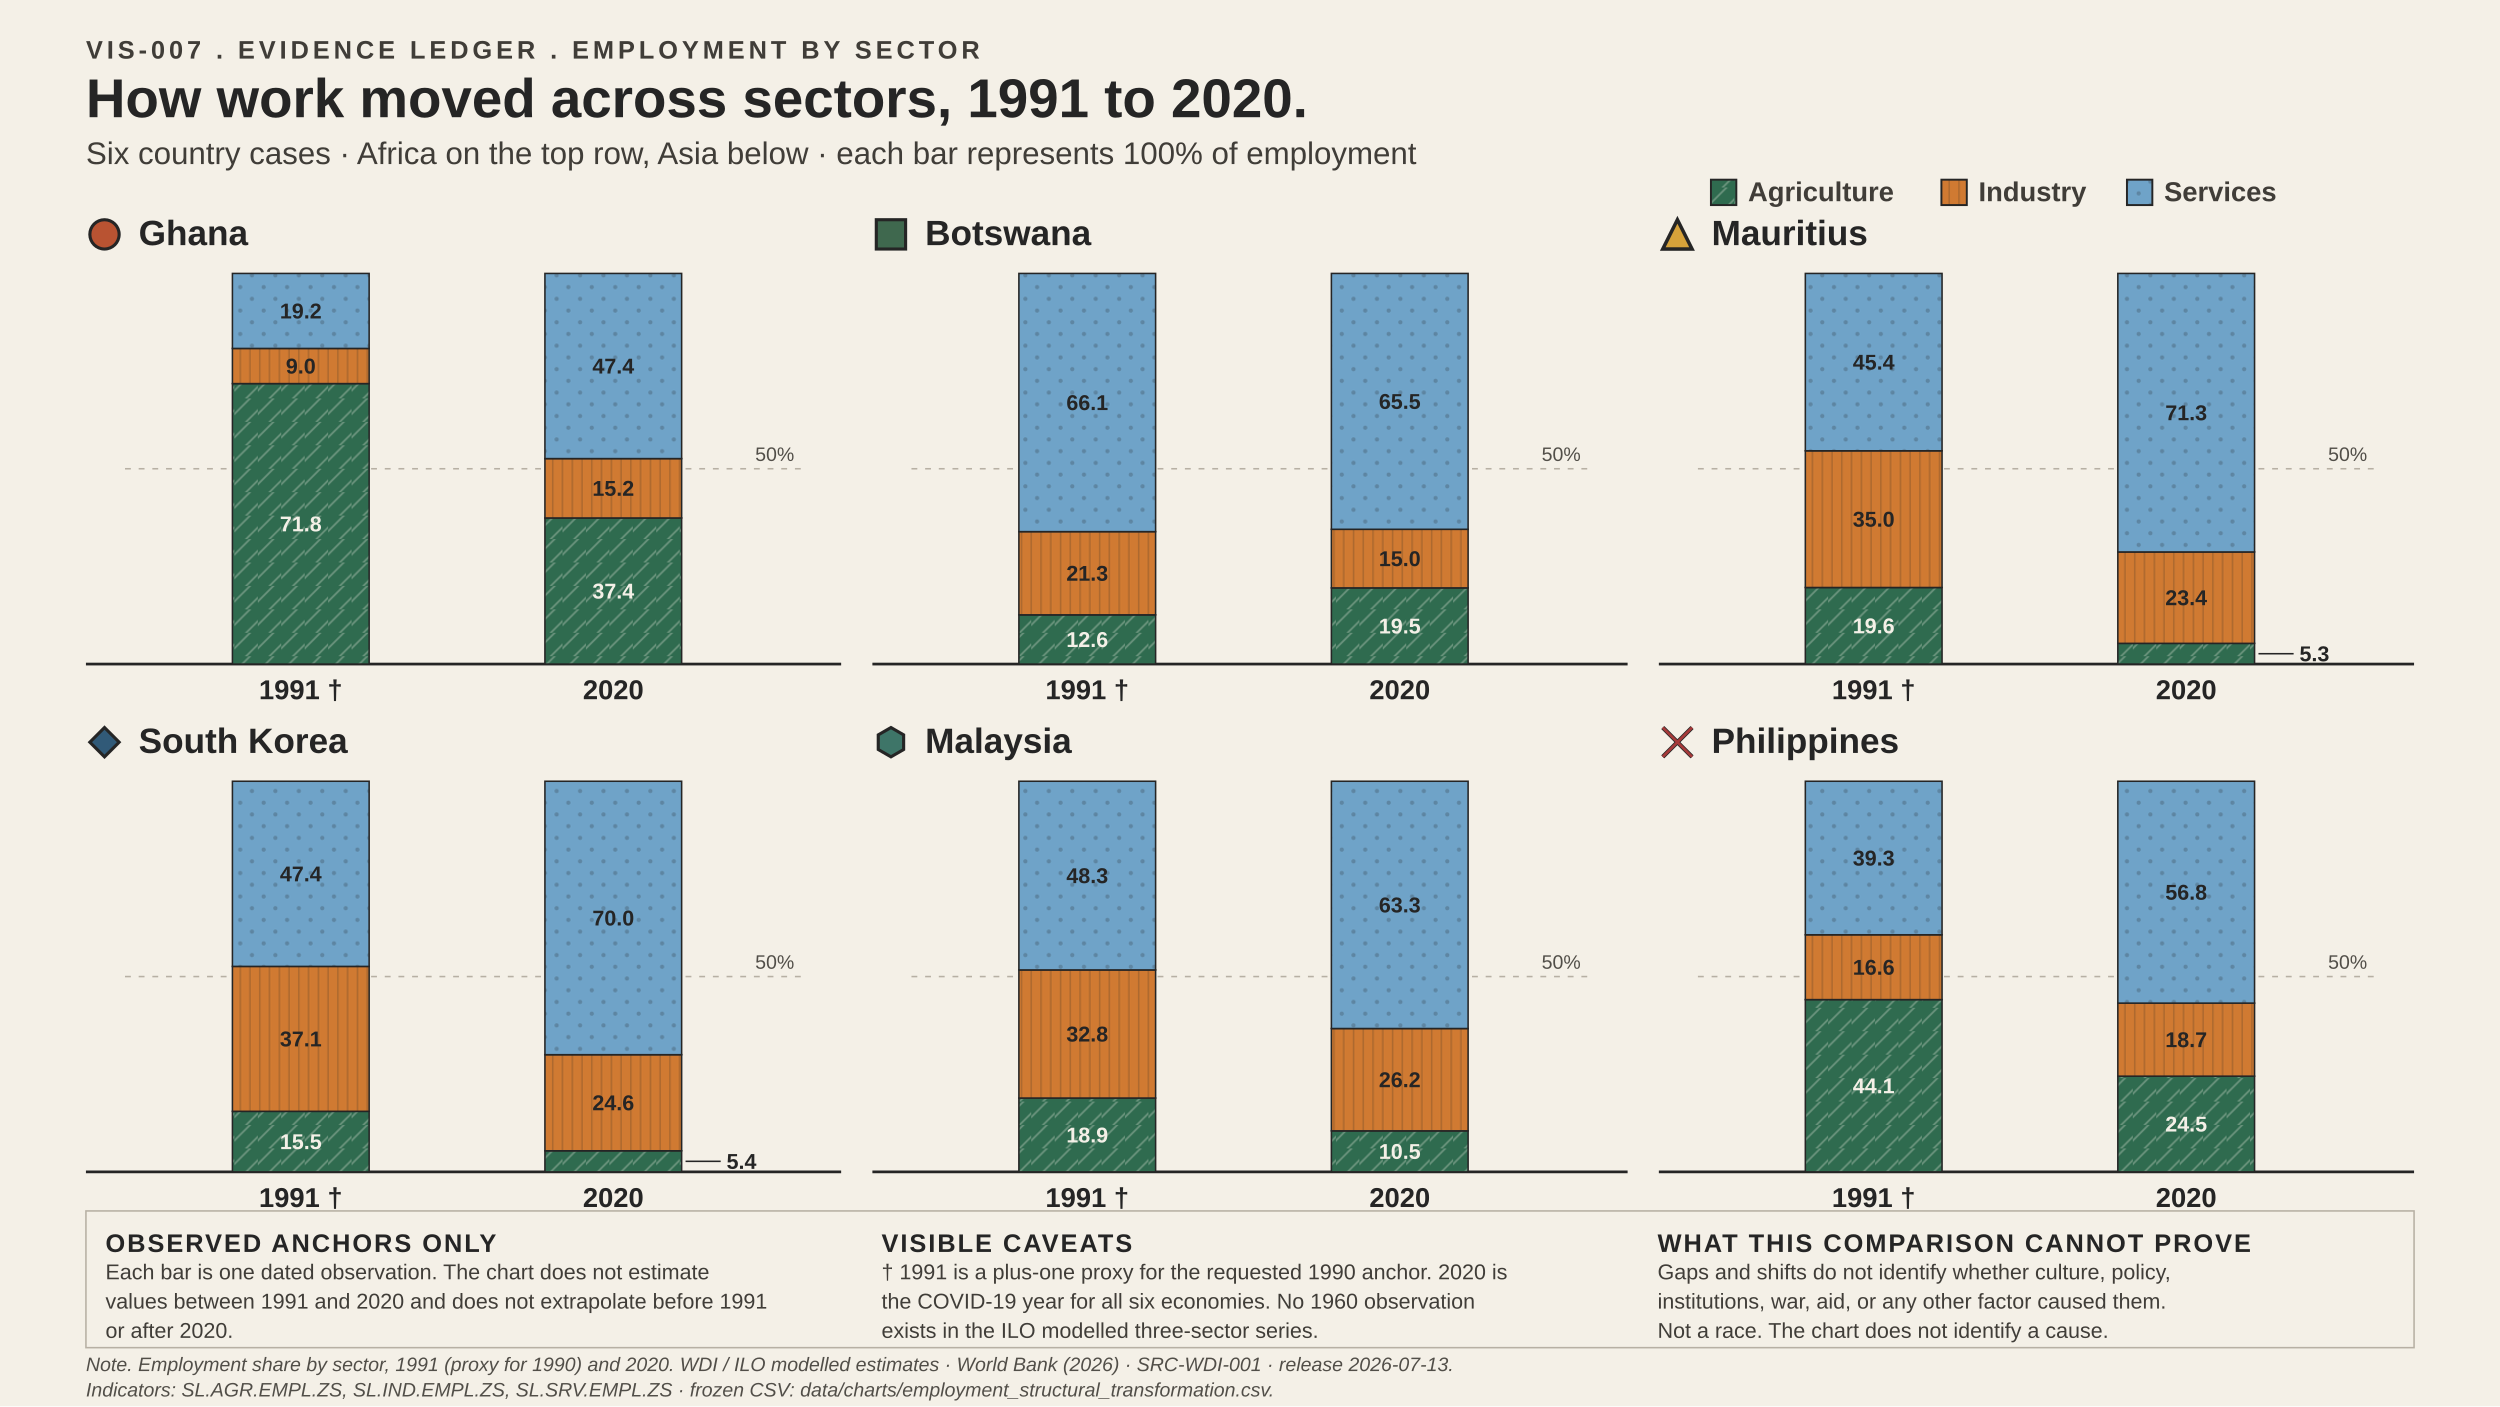
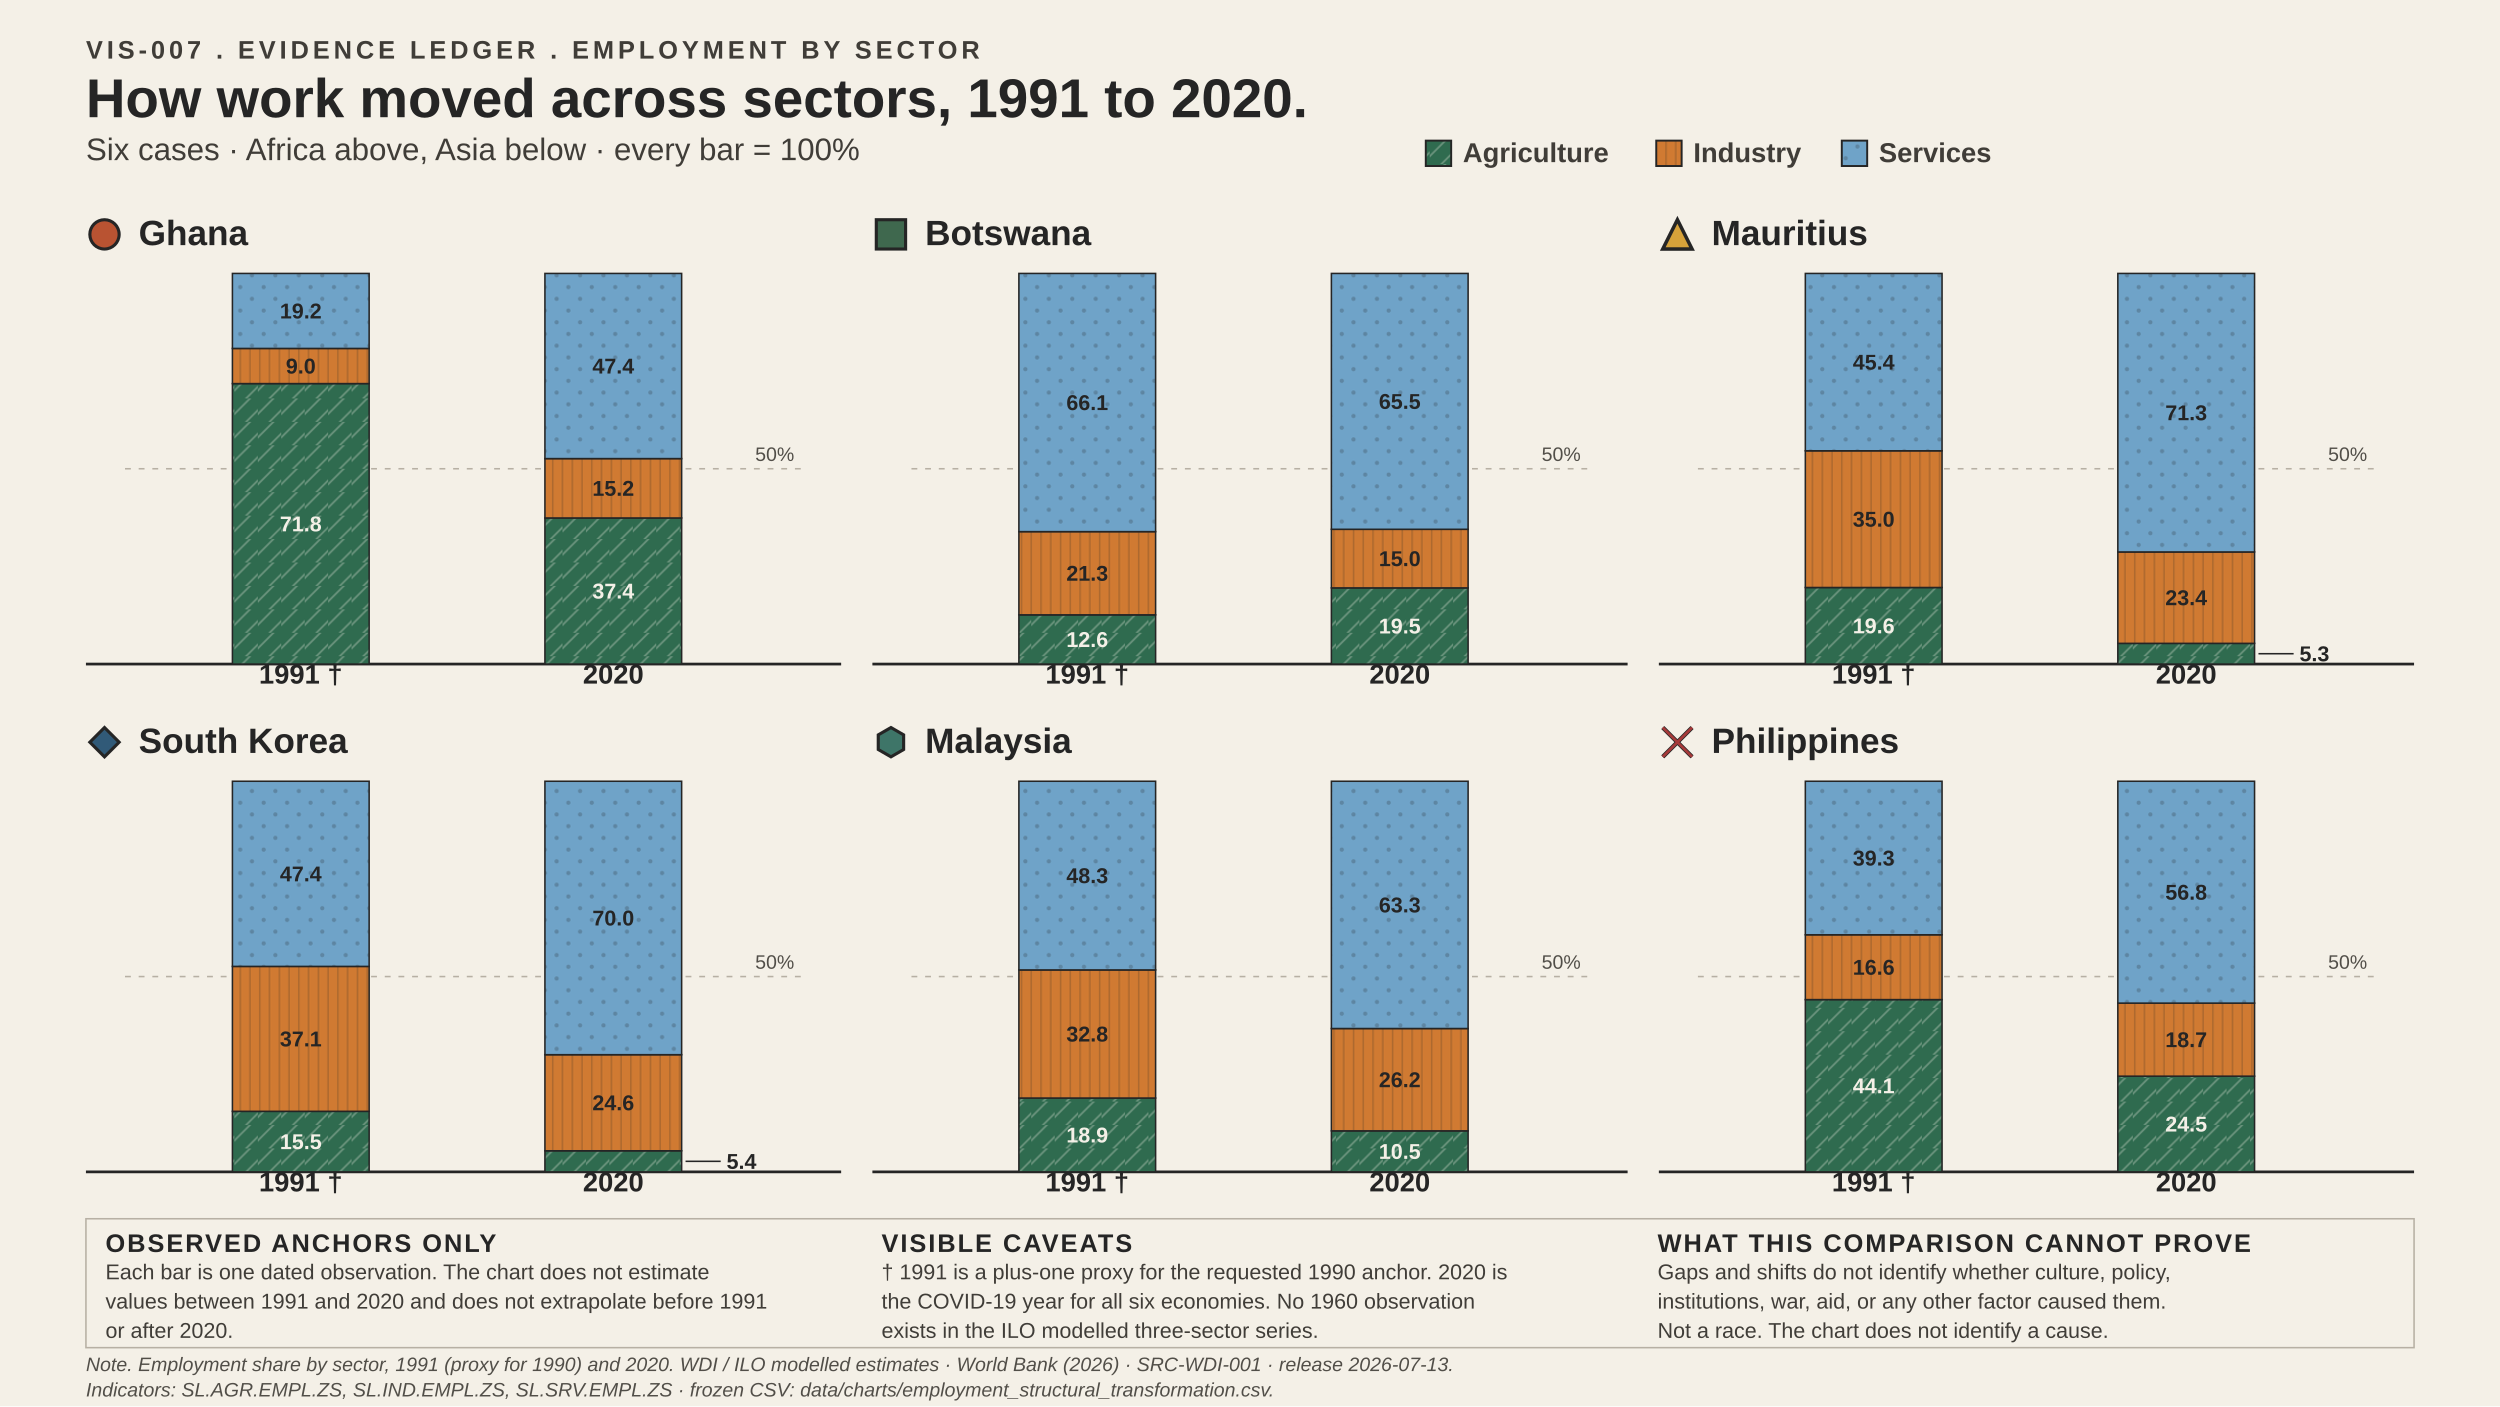
<svg xmlns="http://www.w3.org/2000/svg" viewBox="0 0 1280 720" width="1280" height="720" role="img" aria-labelledby="chart-title chart-desc" font-family="Montserrat, &quot;Helvetica Neue&quot;, Arial, sans-serif">
  <defs>
    <pattern id="agriculture-pattern" width="12" height="12" patternUnits="userSpaceOnUse">
      <rect width="12" height="12" fill="#2F6B4F" />
      <path d="M-2,10 L10,-2 M4,14 L14,4" stroke="#F4F0E7" stroke-width="1" opacity="0.28" />
    </pattern>
    <pattern id="industry-pattern" width="10" height="10" patternUnits="userSpaceOnUse">
      <rect width="10" height="10" fill="#D07A32" />
      <path d="M3,0 V10 M8,0 V10" stroke="#252525" stroke-width="0.8" opacity="0.20" />
    </pattern>
    <pattern id="services-pattern" width="12" height="12" patternUnits="userSpaceOnUse">
      <rect width="12" height="12" fill="#6FA3C8" />
      <circle cx="3" cy="3" r="1.1" fill="#252525" opacity="0.23" />
      <circle cx="9" cy="9" r="1.1" fill="#252525" opacity="0.23" />
    </pattern>
    <style>rect[fill="#4A3D28"] { fill: url(#agriculture-pattern); } rect[fill="#9B8F6E"] { fill: url(#industry-pattern); } rect[fill="#DBD2BA"] { fill: url(#services-pattern); }</style>
  </defs>
  <rect x="0" y="0" width="1280" height="720" fill="#F4F0E7" />
  <text x="44" y="30" fill="#403D38" font-size="13" letter-spacing="2" font-weight="600">VIS-007 . EVIDENCE LEDGER . EMPLOYMENT BY SECTOR</text>
  <text x="44" y="60" fill="#252525" font-size="28" font-weight="700">How work moved across sectors, 1991 to 2020.</text>
-   <text x="44" y="84" fill="#403D38" font-size="16" font-weight="500">Six country cases · Africa on the top row, Asia below · each bar represents 100% of employment</text>
-   <rect x="876" y="92" width="13" height="13" fill="#4A3D28" stroke="#252525" stroke-width="1" />
-   <text x="895" y="103" fill="#403D38" font-size="14" font-weight="600">Agriculture</text>
-   <rect x="994" y="92" width="13" height="13" fill="#9B8F6E" stroke="#252525" stroke-width="1" />
-   <text x="1013" y="103" fill="#403D38" font-size="14" font-weight="600">Industry</text>
-   <rect x="1089" y="92" width="13" height="13" fill="#DBD2BA" stroke="#252525" stroke-width="1" />
-   <text x="1108" y="103" fill="#403D38" font-size="14" font-weight="600">Services</text>
+   <text x="44" y="82" fill="#403D38" font-size="16" font-weight="500">Six cases · Africa above, Asia below · every bar = 100%</text>
+   <rect x="730" y="72" width="13" height="13" fill="#4A3D28" stroke="#252525" stroke-width="1" />
+   <text x="749" y="83" fill="#403D38" font-size="14" font-weight="600">Agriculture</text>
+   <rect x="848" y="72" width="13" height="13" fill="#9B8F6E" stroke="#252525" stroke-width="1" />
+   <text x="867" y="83" fill="#403D38" font-size="14" font-weight="600">Industry</text>
+   <rect x="943" y="72" width="13" height="13" fill="#DBD2BA" stroke="#252525" stroke-width="1" />
+   <text x="962" y="83" fill="#403D38" font-size="14" font-weight="600">Services</text>
  <g aria-label="Ghana: 1991, agriculture 71.8 percent, industry 9.0 percent, services 19.2 percent. 2020, agriculture 37.4 percent, industry 15.2 percent, services 47.4 percent.">
    <circle cx="53.5" cy="120" r="7.5" fill="#B95332" stroke="#252525" stroke-width="1.6" />
    <text x="71.0" y="125.5" fill="#252525" font-size="18" font-weight="700">Ghana</text>
    <line x1="44.0" y1="340" x2="430.667" y2="340" stroke="#252525" stroke-width="1.4" />
    <line x1="64.0" y1="240.0" x2="410.667" y2="240.0" stroke="#B7B0A4" stroke-width="0.8" stroke-dasharray="3 4" />
    <text x="406.667" y="236.0" fill="#514E48" font-size="10" text-anchor="end">50%</text>
    <rect x="119.00" y="196.400" width="70" height="143.600" fill="#4A3D28" stroke="#252525" stroke-width="0.8" />
    <text x="154.00" y="272.05" fill="#F4F0E7" font-size="11" font-weight="700" text-anchor="middle" font-variant-numeric="tabular-nums">71.8</text>
    <rect x="119.00" y="178.400" width="70" height="18.000" fill="#9B8F6E" stroke="#252525" stroke-width="0.8" />
    <text x="154.00" y="191.25" fill="#252525" font-size="11" font-weight="700" text-anchor="middle" font-variant-numeric="tabular-nums">9.0</text>
    <rect x="119.00" y="140.000" width="70" height="38.400" fill="#DBD2BA" stroke="#252525" stroke-width="0.8" />
    <text x="154.00" y="163.05" fill="#252525" font-size="11" font-weight="700" text-anchor="middle" font-variant-numeric="tabular-nums">19.2</text>
-     <text x="154.00" y="358.00" fill="#252525" font-size="14" font-weight="700" text-anchor="middle" font-variant-numeric="tabular-nums">1991 †</text>
+     <text x="154.00" y="350.00" fill="#252525" font-size="14" font-weight="700" text-anchor="middle" font-variant-numeric="tabular-nums">1991 †</text>
    <rect x="279.00" y="265.200" width="70" height="74.800" fill="#4A3D28" stroke="#252525" stroke-width="0.8" />
    <text x="314.00" y="306.45" fill="#F4F0E7" font-size="11" font-weight="700" text-anchor="middle" font-variant-numeric="tabular-nums">37.4</text>
    <rect x="279.00" y="234.800" width="70" height="30.400" fill="#9B8F6E" stroke="#252525" stroke-width="0.8" />
    <text x="314.00" y="253.85" fill="#252525" font-size="11" font-weight="700" text-anchor="middle" font-variant-numeric="tabular-nums">15.2</text>
    <rect x="279.00" y="140.000" width="70" height="94.800" fill="#DBD2BA" stroke="#252525" stroke-width="0.8" />
    <text x="314.00" y="191.25" fill="#252525" font-size="11" font-weight="700" text-anchor="middle" font-variant-numeric="tabular-nums">47.4</text>
-     <text x="314.00" y="358.00" fill="#252525" font-size="14" font-weight="700" text-anchor="middle" font-variant-numeric="tabular-nums">2020</text>
+     <text x="314.00" y="350.00" fill="#252525" font-size="14" font-weight="700" text-anchor="middle" font-variant-numeric="tabular-nums">2020</text>
  </g>
  <g aria-label="Botswana: 1991, agriculture 12.6 percent, industry 21.3 percent, services 66.1 percent. 2020, agriculture 19.5 percent, industry 15.0 percent, services 65.5 percent.">
    <rect x="448.667" y="112.5" width="15" height="15" fill="#3F684E" stroke="#252525" stroke-width="1.6" />
    <text x="473.667" y="125.5" fill="#252525" font-size="18" font-weight="700">Botswana</text>
    <line x1="446.667" y1="340" x2="833.333" y2="340" stroke="#252525" stroke-width="1.4" />
    <line x1="466.667" y1="240.0" x2="813.333" y2="240.0" stroke="#B7B0A4" stroke-width="0.8" stroke-dasharray="3 4" />
    <text x="809.333" y="236.0" fill="#514E48" font-size="10" text-anchor="end">50%</text>
    <rect x="521.67" y="314.800" width="70" height="25.200" fill="#4A3D28" stroke="#252525" stroke-width="0.8" />
    <text x="556.67" y="331.25" fill="#F4F0E7" font-size="11" font-weight="700" text-anchor="middle" font-variant-numeric="tabular-nums">12.6</text>
    <rect x="521.67" y="272.200" width="70" height="42.600" fill="#9B8F6E" stroke="#252525" stroke-width="0.8" />
    <text x="556.67" y="297.35" fill="#252525" font-size="11" font-weight="700" text-anchor="middle" font-variant-numeric="tabular-nums">21.3</text>
    <rect x="521.67" y="140.000" width="70" height="132.200" fill="#DBD2BA" stroke="#252525" stroke-width="0.8" />
    <text x="556.67" y="209.95" fill="#252525" font-size="11" font-weight="700" text-anchor="middle" font-variant-numeric="tabular-nums">66.1</text>
-     <text x="556.67" y="358.00" fill="#252525" font-size="14" font-weight="700" text-anchor="middle" font-variant-numeric="tabular-nums">1991 †</text>
+     <text x="556.67" y="350.00" fill="#252525" font-size="14" font-weight="700" text-anchor="middle" font-variant-numeric="tabular-nums">1991 †</text>
    <rect x="681.67" y="301.000" width="70" height="39.000" fill="#4A3D28" stroke="#252525" stroke-width="0.8" />
    <text x="716.67" y="324.35" fill="#F4F0E7" font-size="11" font-weight="700" text-anchor="middle" font-variant-numeric="tabular-nums">19.5</text>
    <rect x="681.67" y="271.000" width="70" height="30.000" fill="#9B8F6E" stroke="#252525" stroke-width="0.8" />
    <text x="716.67" y="289.85" fill="#252525" font-size="11" font-weight="700" text-anchor="middle" font-variant-numeric="tabular-nums">15.0</text>
    <rect x="681.67" y="140.000" width="70" height="131.000" fill="#DBD2BA" stroke="#252525" stroke-width="0.8" />
    <text x="716.67" y="209.35" fill="#252525" font-size="11" font-weight="700" text-anchor="middle" font-variant-numeric="tabular-nums">65.5</text>
-     <text x="716.67" y="358.00" fill="#252525" font-size="14" font-weight="700" text-anchor="middle" font-variant-numeric="tabular-nums">2020</text>
+     <text x="716.67" y="350.00" fill="#252525" font-size="14" font-weight="700" text-anchor="middle" font-variant-numeric="tabular-nums">2020</text>
  </g>
  <g aria-label="Mauritius: 1991, agriculture 19.6 percent, industry 35.0 percent, services 45.4 percent. 2020, agriculture 5.3 percent, industry 23.4 percent, services 71.3 percent.">
    <polygon points="858.833,112.5 866.333,127.5 851.333,127.5" fill="#D6A23A" stroke="#252525" stroke-width="1.8" />
    <text x="876.333" y="125.5" fill="#252525" font-size="18" font-weight="700">Mauritius</text>
    <line x1="849.333" y1="340" x2="1236.0" y2="340" stroke="#252525" stroke-width="1.4" />
    <line x1="869.333" y1="240.0" x2="1216.0" y2="240.0" stroke="#B7B0A4" stroke-width="0.8" stroke-dasharray="3 4" />
    <text x="1212.0" y="236.0" fill="#514E48" font-size="10" text-anchor="end">50%</text>
    <rect x="924.33" y="300.800" width="70" height="39.200" fill="#4A3D28" stroke="#252525" stroke-width="0.8" />
    <text x="959.33" y="324.25" fill="#F4F0E7" font-size="11" font-weight="700" text-anchor="middle" font-variant-numeric="tabular-nums">19.6</text>
    <rect x="924.33" y="230.800" width="70" height="70.000" fill="#9B8F6E" stroke="#252525" stroke-width="0.8" />
    <text x="959.33" y="269.65" fill="#252525" font-size="11" font-weight="700" text-anchor="middle" font-variant-numeric="tabular-nums">35.0</text>
    <rect x="924.33" y="140.000" width="70" height="90.800" fill="#DBD2BA" stroke="#252525" stroke-width="0.8" />
    <text x="959.33" y="189.25" fill="#252525" font-size="11" font-weight="700" text-anchor="middle" font-variant-numeric="tabular-nums">45.4</text>
-     <text x="959.33" y="358.00" fill="#252525" font-size="14" font-weight="700" text-anchor="middle" font-variant-numeric="tabular-nums">1991 †</text>
+     <text x="959.33" y="350.00" fill="#252525" font-size="14" font-weight="700" text-anchor="middle" font-variant-numeric="tabular-nums">1991 †</text>
    <rect x="1084.33" y="329.400" width="70" height="10.600" fill="#4A3D28" stroke="#252525" stroke-width="0.8" />
    <line x1="1156.333" y1="334.70" x2="1174.333" y2="334.70" stroke="#252525" stroke-width="0.8" />
    <text x="1177.333" y="338.55" fill="#252525" font-size="11" font-weight="700" font-variant-numeric="tabular-nums" text-anchor="start">5.3</text>
    <rect x="1084.33" y="282.600" width="70" height="46.800" fill="#9B8F6E" stroke="#252525" stroke-width="0.8" />
    <text x="1119.33" y="309.85" fill="#252525" font-size="11" font-weight="700" text-anchor="middle" font-variant-numeric="tabular-nums">23.4</text>
    <rect x="1084.33" y="140.000" width="70" height="142.600" fill="#DBD2BA" stroke="#252525" stroke-width="0.8" />
    <text x="1119.33" y="215.15" fill="#252525" font-size="11" font-weight="700" text-anchor="middle" font-variant-numeric="tabular-nums">71.3</text>
-     <text x="1119.33" y="358.00" fill="#252525" font-size="14" font-weight="700" text-anchor="middle" font-variant-numeric="tabular-nums">2020</text>
+     <text x="1119.33" y="350.00" fill="#252525" font-size="14" font-weight="700" text-anchor="middle" font-variant-numeric="tabular-nums">2020</text>
  </g>
  <g aria-label="South Korea: 1991, agriculture 15.5 percent, industry 37.1 percent, services 47.4 percent. 2020, agriculture 5.4 percent, industry 24.6 percent, services 70.0 percent.">
    <polygon points="53.5,372.5 61.0,380 53.5,387.5 46.0,380" fill="#315A78" stroke="#252525" stroke-width="1.6" />
    <text x="71.0" y="385.5" fill="#252525" font-size="18" font-weight="700">South Korea</text>
    <line x1="44.0" y1="600" x2="430.667" y2="600" stroke="#252525" stroke-width="1.4" />
    <line x1="64.0" y1="500.0" x2="410.667" y2="500.0" stroke="#B7B0A4" stroke-width="0.8" stroke-dasharray="3 4" />
    <text x="406.667" y="496.0" fill="#514E48" font-size="10" text-anchor="end">50%</text>
    <rect x="119.00" y="569.000" width="70" height="31.000" fill="#4A3D28" stroke="#252525" stroke-width="0.8" />
    <text x="154.00" y="588.35" fill="#F4F0E7" font-size="11" font-weight="700" text-anchor="middle" font-variant-numeric="tabular-nums">15.5</text>
    <rect x="119.00" y="494.800" width="70" height="74.200" fill="#9B8F6E" stroke="#252525" stroke-width="0.8" />
    <text x="154.00" y="535.75" fill="#252525" font-size="11" font-weight="700" text-anchor="middle" font-variant-numeric="tabular-nums">37.1</text>
    <rect x="119.00" y="400.000" width="70" height="94.800" fill="#DBD2BA" stroke="#252525" stroke-width="0.8" />
    <text x="154.00" y="451.25" fill="#252525" font-size="11" font-weight="700" text-anchor="middle" font-variant-numeric="tabular-nums">47.4</text>
-     <text x="154.00" y="618.00" fill="#252525" font-size="14" font-weight="700" text-anchor="middle" font-variant-numeric="tabular-nums">1991 †</text>
+     <text x="154.00" y="610.00" fill="#252525" font-size="14" font-weight="700" text-anchor="middle" font-variant-numeric="tabular-nums">1991 †</text>
    <rect x="279.00" y="589.200" width="70" height="10.800" fill="#4A3D28" stroke="#252525" stroke-width="0.8" />
    <line x1="351.0" y1="594.60" x2="369.0" y2="594.60" stroke="#252525" stroke-width="0.8" />
    <text x="372.0" y="598.45" fill="#252525" font-size="11" font-weight="700" font-variant-numeric="tabular-nums" text-anchor="start">5.4</text>
    <rect x="279.00" y="540.000" width="70" height="49.200" fill="#9B8F6E" stroke="#252525" stroke-width="0.8" />
    <text x="314.00" y="568.45" fill="#252525" font-size="11" font-weight="700" text-anchor="middle" font-variant-numeric="tabular-nums">24.6</text>
    <rect x="279.00" y="400.000" width="70" height="140.000" fill="#DBD2BA" stroke="#252525" stroke-width="0.8" />
    <text x="314.00" y="473.85" fill="#252525" font-size="11" font-weight="700" text-anchor="middle" font-variant-numeric="tabular-nums">70.0</text>
-     <text x="314.00" y="618.00" fill="#252525" font-size="14" font-weight="700" text-anchor="middle" font-variant-numeric="tabular-nums">2020</text>
+     <text x="314.00" y="610.00" fill="#252525" font-size="14" font-weight="700" text-anchor="middle" font-variant-numeric="tabular-nums">2020</text>
  </g>
  <g aria-label="Malaysia: 1991, agriculture 18.9 percent, industry 32.8 percent, services 48.3 percent. 2020, agriculture 10.5 percent, industry 26.2 percent, services 63.3 percent.">
    <polygon points="462.66,383.75 456.17,387.50 449.67,383.75 449.67,376.25 456.17,372.50 462.66,376.25" fill="#3E7568" stroke="#252525" stroke-width="1.6" />
    <text x="473.667" y="385.5" fill="#252525" font-size="18" font-weight="700">Malaysia</text>
    <line x1="446.667" y1="600" x2="833.333" y2="600" stroke="#252525" stroke-width="1.4" />
    <line x1="466.667" y1="500.0" x2="813.333" y2="500.0" stroke="#B7B0A4" stroke-width="0.8" stroke-dasharray="3 4" />
    <text x="809.333" y="496.0" fill="#514E48" font-size="10" text-anchor="end">50%</text>
    <rect x="521.67" y="562.200" width="70" height="37.800" fill="#4A3D28" stroke="#252525" stroke-width="0.8" />
    <text x="556.67" y="584.95" fill="#F4F0E7" font-size="11" font-weight="700" text-anchor="middle" font-variant-numeric="tabular-nums">18.9</text>
    <rect x="521.67" y="496.600" width="70" height="65.600" fill="#9B8F6E" stroke="#252525" stroke-width="0.8" />
    <text x="556.67" y="533.25" fill="#252525" font-size="11" font-weight="700" text-anchor="middle" font-variant-numeric="tabular-nums">32.8</text>
    <rect x="521.67" y="400.000" width="70" height="96.600" fill="#DBD2BA" stroke="#252525" stroke-width="0.8" />
    <text x="556.67" y="452.15" fill="#252525" font-size="11" font-weight="700" text-anchor="middle" font-variant-numeric="tabular-nums">48.3</text>
-     <text x="556.67" y="618.00" fill="#252525" font-size="14" font-weight="700" text-anchor="middle" font-variant-numeric="tabular-nums">1991 †</text>
+     <text x="556.67" y="610.00" fill="#252525" font-size="14" font-weight="700" text-anchor="middle" font-variant-numeric="tabular-nums">1991 †</text>
    <rect x="681.67" y="579.000" width="70" height="21.000" fill="#4A3D28" stroke="#252525" stroke-width="0.8" />
    <text x="716.67" y="593.35" fill="#F4F0E7" font-size="11" font-weight="700" text-anchor="middle" font-variant-numeric="tabular-nums">10.5</text>
    <rect x="681.67" y="526.600" width="70" height="52.400" fill="#9B8F6E" stroke="#252525" stroke-width="0.8" />
    <text x="716.67" y="556.65" fill="#252525" font-size="11" font-weight="700" text-anchor="middle" font-variant-numeric="tabular-nums">26.2</text>
    <rect x="681.67" y="400.000" width="70" height="126.600" fill="#DBD2BA" stroke="#252525" stroke-width="0.8" />
    <text x="716.67" y="467.15" fill="#252525" font-size="11" font-weight="700" text-anchor="middle" font-variant-numeric="tabular-nums">63.3</text>
-     <text x="716.67" y="618.00" fill="#252525" font-size="14" font-weight="700" text-anchor="middle" font-variant-numeric="tabular-nums">2020</text>
+     <text x="716.67" y="610.00" fill="#252525" font-size="14" font-weight="700" text-anchor="middle" font-variant-numeric="tabular-nums">2020</text>
  </g>
  <g aria-label="Philippines: 1991, agriculture 44.1 percent, industry 16.6 percent, services 39.3 percent. 2020, agriculture 24.5 percent, industry 18.7 percent, services 56.8 percent.">
    <g stroke="#252525" stroke-width="2.2" fill="none">
      <line x1="851.333" y1="372.5" x2="866.333" y2="387.5" />
      <line x1="851.333" y1="387.5" x2="866.333" y2="372.5" />
    </g>
    <g stroke="#A63A3A" stroke-width="1.4" fill="none">
      <line x1="851.333" y1="372.5" x2="866.333" y2="387.5" />
      <line x1="851.333" y1="387.5" x2="866.333" y2="372.5" />
    </g>
    <text x="876.333" y="385.5" fill="#252525" font-size="18" font-weight="700">Philippines</text>
    <line x1="849.333" y1="600" x2="1236.0" y2="600" stroke="#252525" stroke-width="1.4" />
    <line x1="869.333" y1="500.0" x2="1216.0" y2="500.0" stroke="#B7B0A4" stroke-width="0.8" stroke-dasharray="3 4" />
    <text x="1212.0" y="496.0" fill="#514E48" font-size="10" text-anchor="end">50%</text>
    <rect x="924.33" y="511.800" width="70" height="88.200" fill="#4A3D28" stroke="#252525" stroke-width="0.8" />
    <text x="959.33" y="559.75" fill="#F4F0E7" font-size="11" font-weight="700" text-anchor="middle" font-variant-numeric="tabular-nums">44.1</text>
    <rect x="924.33" y="478.600" width="70" height="33.200" fill="#9B8F6E" stroke="#252525" stroke-width="0.8" />
    <text x="959.33" y="499.05" fill="#252525" font-size="11" font-weight="700" text-anchor="middle" font-variant-numeric="tabular-nums">16.6</text>
    <rect x="924.33" y="400.000" width="70" height="78.600" fill="#DBD2BA" stroke="#252525" stroke-width="0.8" />
    <text x="959.33" y="443.15" fill="#252525" font-size="11" font-weight="700" text-anchor="middle" font-variant-numeric="tabular-nums">39.3</text>
-     <text x="959.33" y="618.00" fill="#252525" font-size="14" font-weight="700" text-anchor="middle" font-variant-numeric="tabular-nums">1991 †</text>
+     <text x="959.33" y="610.00" fill="#252525" font-size="14" font-weight="700" text-anchor="middle" font-variant-numeric="tabular-nums">1991 †</text>
    <rect x="1084.33" y="551.000" width="70" height="49.000" fill="#4A3D28" stroke="#252525" stroke-width="0.8" />
    <text x="1119.33" y="579.35" fill="#F4F0E7" font-size="11" font-weight="700" text-anchor="middle" font-variant-numeric="tabular-nums">24.5</text>
    <rect x="1084.33" y="513.600" width="70" height="37.400" fill="#9B8F6E" stroke="#252525" stroke-width="0.8" />
    <text x="1119.33" y="536.15" fill="#252525" font-size="11" font-weight="700" text-anchor="middle" font-variant-numeric="tabular-nums">18.7</text>
    <rect x="1084.33" y="400.000" width="70" height="113.600" fill="#DBD2BA" stroke="#252525" stroke-width="0.8" />
    <text x="1119.33" y="460.65" fill="#252525" font-size="11" font-weight="700" text-anchor="middle" font-variant-numeric="tabular-nums">56.8</text>
-     <text x="1119.33" y="618.00" fill="#252525" font-size="14" font-weight="700" text-anchor="middle" font-variant-numeric="tabular-nums">2020</text>
+     <text x="1119.33" y="610.00" fill="#252525" font-size="14" font-weight="700" text-anchor="middle" font-variant-numeric="tabular-nums">2020</text>
  </g>
-   <rect x="44" y="620" width="1192" height="70" fill="#F4F0E7" stroke="#B7B0A4" stroke-width="0.8" />
+   <rect x="44" y="624" width="1192" height="66" fill="#F4F0E7" stroke="#B7B0A4" stroke-width="0.8" />
  <text x="54.00" y="641.00" fill="#252525" font-size="13" font-weight="700" letter-spacing="1">OBSERVED ANCHORS ONLY</text>
  <text x="54.00" y="655.00" fill="#403D38" font-size="11">Each bar is one dated observation. The chart does not estimate</text>
  <text x="54.00" y="670.00" fill="#403D38" font-size="11">values between 1991 and 2020 and does not extrapolate before 1991</text>
  <text x="54.00" y="685.00" fill="#403D38" font-size="11">or after 2020.</text>
  <text x="451.33" y="641.00" fill="#252525" font-size="13" font-weight="700" letter-spacing="1">VISIBLE CAVEATS</text>
  <text x="451.33" y="655.00" fill="#403D38" font-size="11">† 1991 is a plus-one proxy for the requested 1990 anchor. 2020 is</text>
  <text x="451.33" y="670.00" fill="#403D38" font-size="11">the COVID-19 year for all six economies. No 1960 observation</text>
  <text x="451.33" y="685.00" fill="#403D38" font-size="11">exists in the ILO modelled three-sector series.</text>
  <text x="848.67" y="641.00" fill="#252525" font-size="13" font-weight="700" letter-spacing="1">WHAT THIS COMPARISON CANNOT PROVE</text>
  <text x="848.67" y="655.00" fill="#403D38" font-size="11">Gaps and shifts do not identify whether culture, policy,</text>
  <text x="848.67" y="670.00" fill="#403D38" font-size="11">institutions, war, aid, or any other factor caused them.</text>
  <text x="848.67" y="685.00" fill="#403D38" font-size="11">Not a race. The chart does not identify a cause.</text>
  <text x="44" y="702.00" fill="#514E48" font-size="10" font-style="italic">Note. Employment share by sector, 1991 (proxy for 1990) and 2020. WDI / ILO modelled estimates · World Bank (2026) · SRC-WDI-001 · release 2026-07-13.</text>
  <text x="44" y="715.00" fill="#514E48" font-size="10" font-style="italic">Indicators: SL.AGR.EMPL.ZS, SL.IND.EMPL.ZS, SL.SRV.EMPL.ZS · frozen CSV: data/charts/employment_structural_transformation.csv.</text>
</svg>
